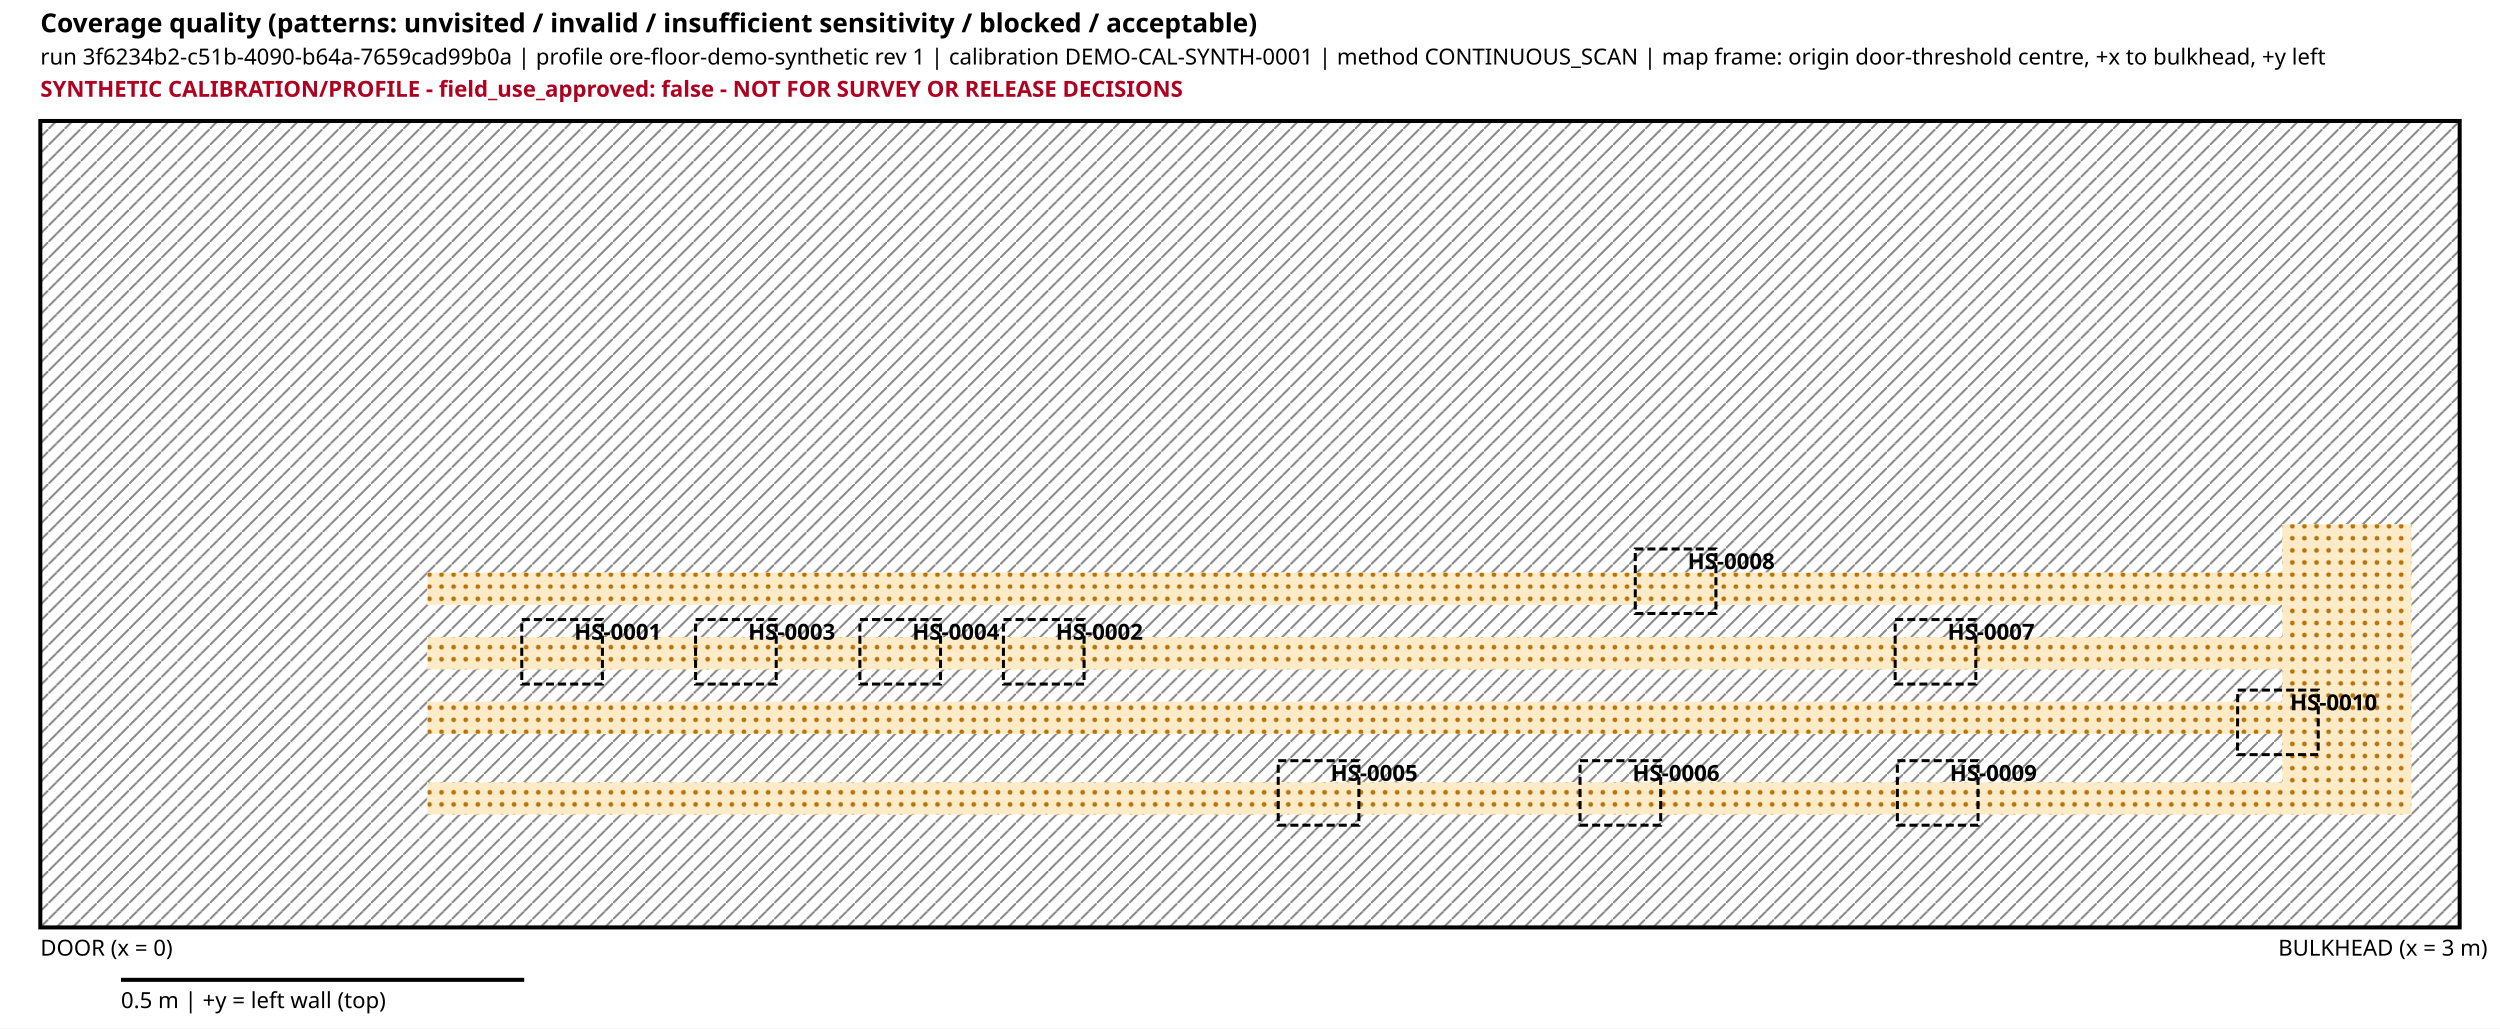
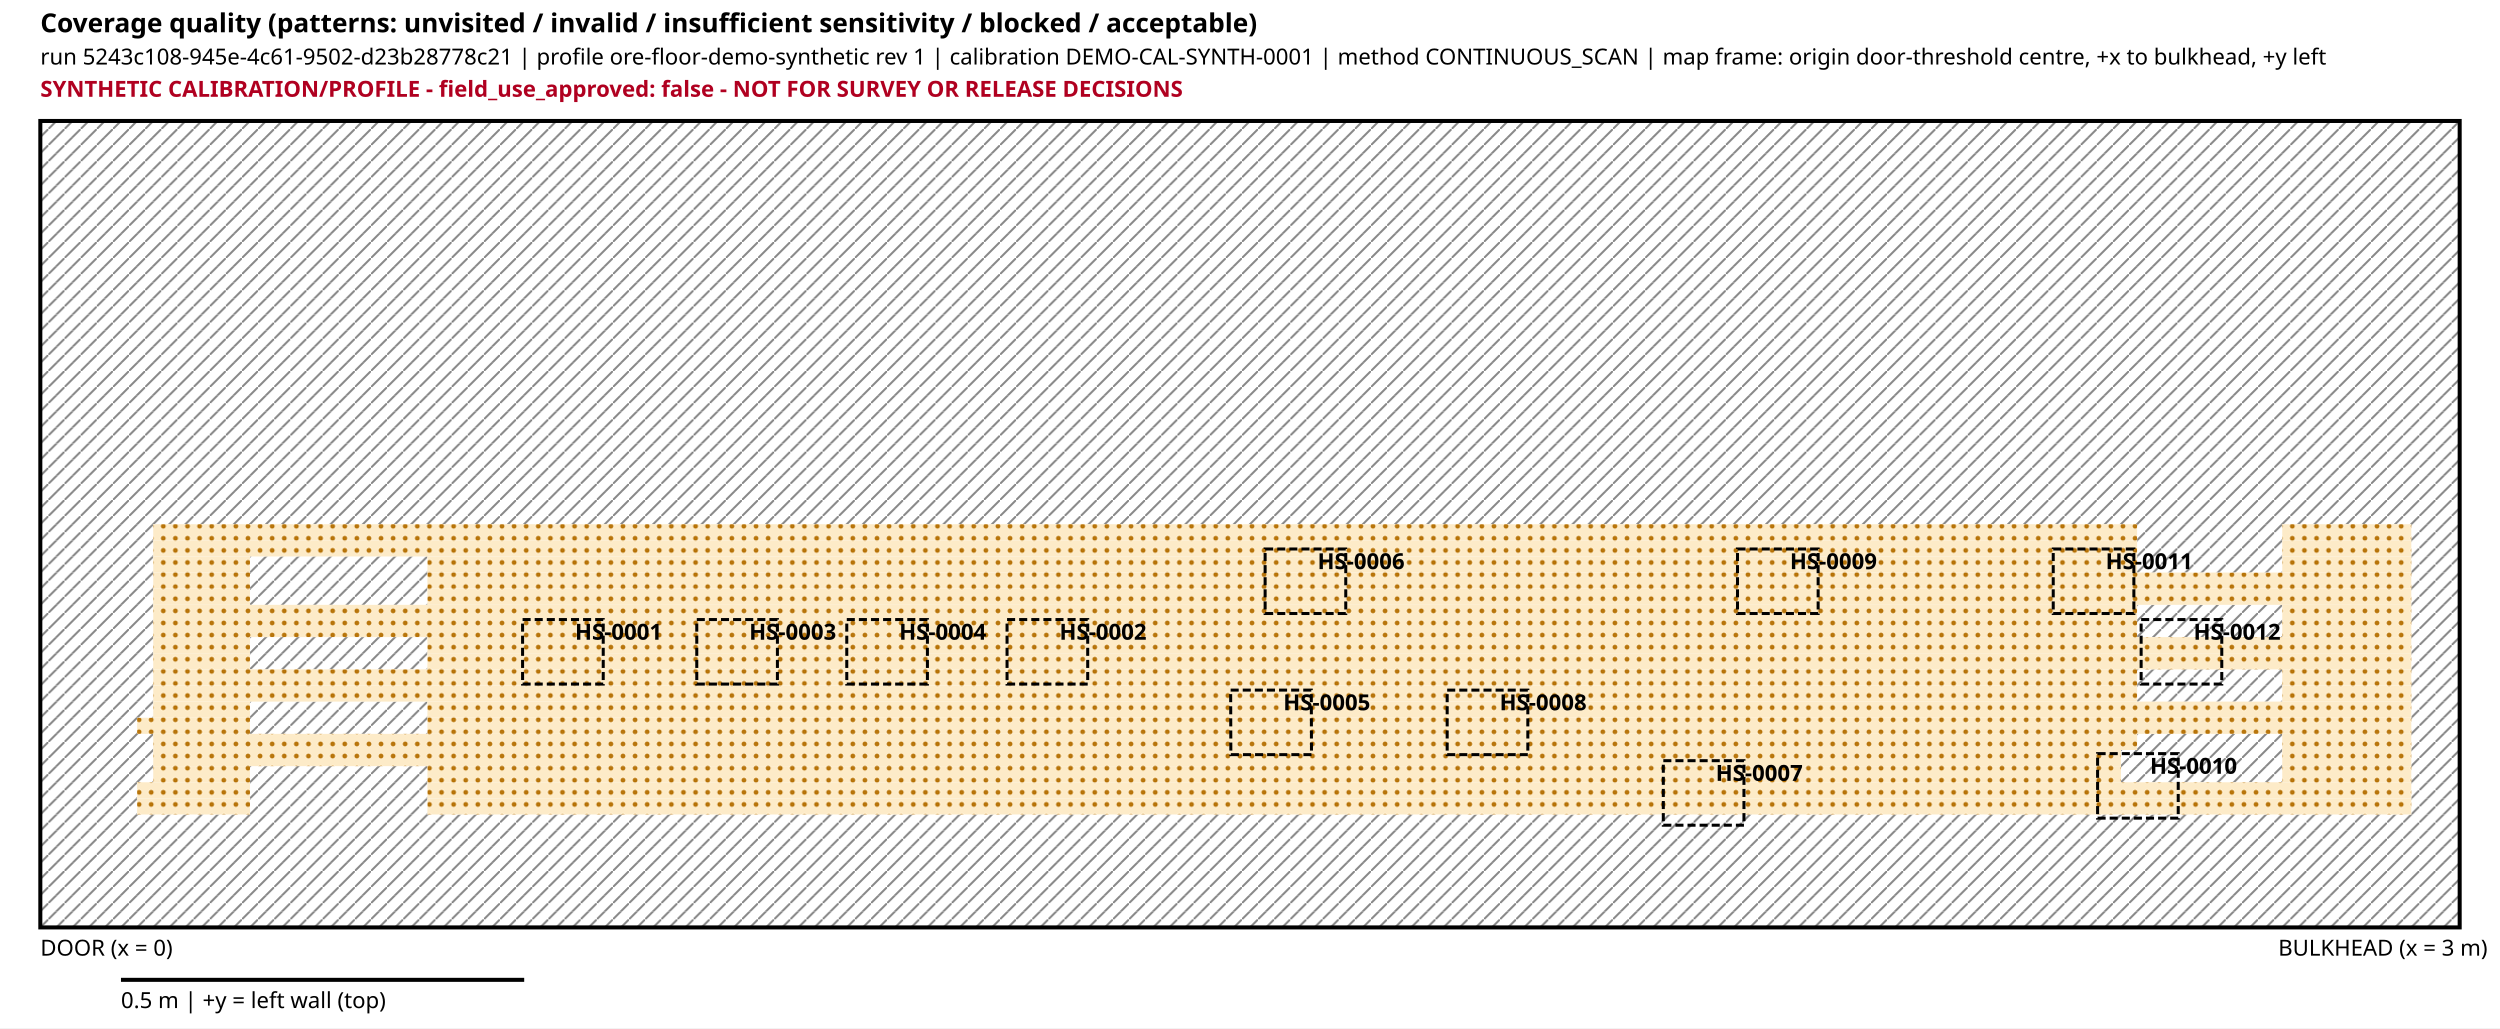
<svg xmlns="http://www.w3.org/2000/svg" width="1240" height="510" viewBox="0 0 1240 510" font-family="sans-serif" font-size="11">
  <defs>
    <pattern id="p-UNVISITED" width="8" height="8" patternUnits="userSpaceOnUse">
      <rect width="8" height="8" fill="#fff" />
      <path d="M0 8L8 0" stroke="#888" stroke-width="1" />
    </pattern>
    <pattern id="p-INVALID_DATA" width="8" height="8" patternUnits="userSpaceOnUse">
      <rect width="8" height="8" fill="#f6d5d5" />
      <path d="M0 0L8 8M0 8L8 0" stroke="#c83c3c" stroke-width="1" />
    </pattern>
    <pattern id="p-INSUFFICIENT_SENSITIVITY" width="6" height="6" patternUnits="userSpaceOnUse">
      <rect width="6" height="6" fill="#fdebc8" />
      <circle cx="3" cy="3" r="1.2" fill="#b9770e" />
    </pattern>
    <pattern id="p-BLOCKED" width="8" height="8" patternUnits="userSpaceOnUse">
      <rect width="8" height="8" fill="#e4dcf0" />
      <path d="M0 4H8" stroke="#785aa0" stroke-width="2" />
    </pattern>
    <pattern id="p-EXCLUDED" width="8" height="8" patternUnits="userSpaceOnUse">
      <rect width="8" height="8" fill="#5a5a5a" />
    </pattern>
    <pattern id="p-ACCEPTABLE" width="8" height="8" patternUnits="userSpaceOnUse">
      <rect width="8" height="8" fill="#2e8b57" />
    </pattern>
  </defs>
  <rect width="1240" height="510" fill="#fff" />
  <text x="20" y="16" font-size="13" font-weight="bold">Coverage quality (patterns: unvisited / invalid / insufficient sensitivity / blocked / acceptable)</text>
-   <text x="20" y="32">run 3f6234b2-c51b-4090-b64a-7659cad99b0a | profile ore-floor-demo-synthetic rev 1 | calibration DEMO-CAL-SYNTH-0001 | method CONTINUOUS_SCAN | map frame: origin door-threshold centre, +x to bulkhead, +y left</text>
+   <text x="20" y="32">run 5243c108-945e-4c61-9502-d23b28778c21 | profile ore-floor-demo-synthetic rev 1 | calibration DEMO-CAL-SYNTH-0001 | method CONTINUOUS_SCAN | map frame: origin door-threshold centre, +x to bulkhead, +y left</text>
  <text x="20" y="48" fill="#b00020" font-weight="bold">SYNTHETIC CALIBRATION/PROFILE - field_use_approved: false - NOT FOR SURVEY OR RELEASE DECISIONS</text>
  <rect x="20.0" y="452.0" width="1200.0" height="8.0" fill="url(#p-UNVISITED)" />
  <rect x="20.0" y="444.0" width="1200.0" height="8.0" fill="url(#p-UNVISITED)" />
  <rect x="20.0" y="436.0" width="1200.0" height="8.0" fill="url(#p-UNVISITED)" />
  <rect x="20.0" y="428.0" width="1200.0" height="8.0" fill="url(#p-UNVISITED)" />
  <rect x="20.0" y="420.0" width="1200.0" height="8.0" fill="url(#p-UNVISITED)" />
  <rect x="20.0" y="412.0" width="1200.0" height="8.0" fill="url(#p-UNVISITED)" />
  <rect x="20.0" y="404.0" width="1200.0" height="8.0" fill="url(#p-UNVISITED)" />
-   <rect x="20.0" y="396.0" width="192.0" height="8.0" fill="url(#p-UNVISITED)" />
+   <rect x="20.0" y="396.0" width="48.0" height="8.0" fill="url(#p-UNVISITED)" />
+   <rect x="124.0" y="396.0" width="88.0" height="8.0" fill="url(#p-UNVISITED)" />
  <rect x="1196.0" y="396.0" width="24.0" height="8.0" fill="url(#p-UNVISITED)" />
-   <rect x="20.0" y="388.0" width="192.0" height="8.0" fill="url(#p-UNVISITED)" />
+   <rect x="20.0" y="388.0" width="48.0" height="8.0" fill="url(#p-UNVISITED)" />
+   <rect x="124.0" y="388.0" width="88.0" height="8.0" fill="url(#p-UNVISITED)" />
  <rect x="1196.0" y="388.0" width="24.0" height="8.0" fill="url(#p-UNVISITED)" />
-   <rect x="20.0" y="380.0" width="1112.0" height="8.0" fill="url(#p-UNVISITED)" />
+   <rect x="20.0" y="380.0" width="56.0" height="8.0" fill="url(#p-UNVISITED)" />
+   <rect x="124.0" y="380.0" width="88.0" height="8.0" fill="url(#p-UNVISITED)" />
+   <rect x="1052.0" y="380.0" width="80.0" height="8.0" fill="url(#p-UNVISITED)" />
  <rect x="1196.0" y="380.0" width="24.0" height="8.0" fill="url(#p-UNVISITED)" />
-   <rect x="20.0" y="372.0" width="1112.0" height="8.0" fill="url(#p-UNVISITED)" />
+   <rect x="20.0" y="372.0" width="56.0" height="8.0" fill="url(#p-UNVISITED)" />
+   <rect x="1052.0" y="372.0" width="80.0" height="8.0" fill="url(#p-UNVISITED)" />
  <rect x="1196.0" y="372.0" width="24.0" height="8.0" fill="url(#p-UNVISITED)" />
-   <rect x="20.0" y="364.0" width="1112.0" height="8.0" fill="url(#p-UNVISITED)" />
+   <rect x="20.0" y="364.0" width="56.0" height="8.0" fill="url(#p-UNVISITED)" />
+   <rect x="1060.0" y="364.0" width="72.0" height="8.0" fill="url(#p-UNVISITED)" />
  <rect x="1196.0" y="364.0" width="24.0" height="8.0" fill="url(#p-UNVISITED)" />
-   <rect x="20.0" y="356.0" width="192.0" height="8.0" fill="url(#p-UNVISITED)" />
+   <rect x="20.0" y="356.0" width="48.0" height="8.0" fill="url(#p-UNVISITED)" />
+   <rect x="124.0" y="356.0" width="88.0" height="8.0" fill="url(#p-UNVISITED)" />
  <rect x="1196.0" y="356.0" width="24.0" height="8.0" fill="url(#p-UNVISITED)" />
-   <rect x="20.0" y="348.0" width="192.0" height="8.0" fill="url(#p-UNVISITED)" />
+   <rect x="20.0" y="348.0" width="56.0" height="8.0" fill="url(#p-UNVISITED)" />
+   <rect x="124.0" y="348.0" width="88.0" height="8.0" fill="url(#p-UNVISITED)" />
  <rect x="1196.0" y="348.0" width="24.0" height="8.0" fill="url(#p-UNVISITED)" />
-   <rect x="20.0" y="340.0" width="1112.0" height="8.0" fill="url(#p-UNVISITED)" />
+   <rect x="20.0" y="340.0" width="56.0" height="8.0" fill="url(#p-UNVISITED)" />
+   <rect x="1060.0" y="340.0" width="72.0" height="8.0" fill="url(#p-UNVISITED)" />
  <rect x="1196.0" y="340.0" width="24.0" height="8.0" fill="url(#p-UNVISITED)" />
-   <rect x="20.0" y="332.0" width="1112.0" height="8.0" fill="url(#p-UNVISITED)" />
+   <rect x="20.0" y="332.0" width="56.0" height="8.0" fill="url(#p-UNVISITED)" />
+   <rect x="1060.0" y="332.0" width="72.0" height="8.0" fill="url(#p-UNVISITED)" />
  <rect x="1196.0" y="332.0" width="24.0" height="8.0" fill="url(#p-UNVISITED)" />
-   <rect x="20.0" y="324.0" width="192.0" height="8.0" fill="url(#p-UNVISITED)" />
+   <rect x="20.0" y="324.0" width="56.0" height="8.0" fill="url(#p-UNVISITED)" />
+   <rect x="124.0" y="324.0" width="88.0" height="8.0" fill="url(#p-UNVISITED)" />
  <rect x="1196.0" y="324.0" width="24.0" height="8.0" fill="url(#p-UNVISITED)" />
-   <rect x="20.0" y="316.0" width="192.0" height="8.0" fill="url(#p-UNVISITED)" />
+   <rect x="20.0" y="316.0" width="56.0" height="8.0" fill="url(#p-UNVISITED)" />
+   <rect x="124.0" y="316.0" width="88.0" height="8.0" fill="url(#p-UNVISITED)" />
  <rect x="1196.0" y="316.0" width="24.0" height="8.0" fill="url(#p-UNVISITED)" />
-   <rect x="20.0" y="308.0" width="1112.0" height="8.0" fill="url(#p-UNVISITED)" />
+   <rect x="20.0" y="308.0" width="56.0" height="8.0" fill="url(#p-UNVISITED)" />
+   <rect x="1060.0" y="308.0" width="72.0" height="8.0" fill="url(#p-UNVISITED)" />
  <rect x="1196.0" y="308.0" width="24.0" height="8.0" fill="url(#p-UNVISITED)" />
-   <rect x="20.0" y="300.0" width="1112.0" height="8.0" fill="url(#p-UNVISITED)" />
+   <rect x="20.0" y="300.0" width="56.0" height="8.0" fill="url(#p-UNVISITED)" />
+   <rect x="1060.0" y="300.0" width="72.0" height="8.0" fill="url(#p-UNVISITED)" />
  <rect x="1196.0" y="300.0" width="24.0" height="8.0" fill="url(#p-UNVISITED)" />
-   <rect x="20.0" y="292.0" width="192.0" height="8.0" fill="url(#p-UNVISITED)" />
+   <rect x="20.0" y="292.0" width="56.0" height="8.0" fill="url(#p-UNVISITED)" />
+   <rect x="124.0" y="292.0" width="88.0" height="8.0" fill="url(#p-UNVISITED)" />
  <rect x="1196.0" y="292.0" width="24.0" height="8.0" fill="url(#p-UNVISITED)" />
-   <rect x="20.0" y="284.0" width="192.0" height="8.0" fill="url(#p-UNVISITED)" />
+   <rect x="20.0" y="284.0" width="56.0" height="8.0" fill="url(#p-UNVISITED)" />
+   <rect x="124.0" y="284.0" width="88.0" height="8.0" fill="url(#p-UNVISITED)" />
  <rect x="1196.0" y="284.0" width="24.0" height="8.0" fill="url(#p-UNVISITED)" />
-   <rect x="20.0" y="276.0" width="1112.0" height="8.0" fill="url(#p-UNVISITED)" />
+   <rect x="20.0" y="276.0" width="56.0" height="8.0" fill="url(#p-UNVISITED)" />
+   <rect x="124.0" y="276.0" width="88.0" height="8.0" fill="url(#p-UNVISITED)" />
+   <rect x="1060.0" y="276.0" width="72.0" height="8.0" fill="url(#p-UNVISITED)" />
  <rect x="1196.0" y="276.0" width="24.0" height="8.0" fill="url(#p-UNVISITED)" />
-   <rect x="20.0" y="268.0" width="1112.0" height="8.0" fill="url(#p-UNVISITED)" />
+   <rect x="20.0" y="268.0" width="56.0" height="8.0" fill="url(#p-UNVISITED)" />
+   <rect x="1060.0" y="268.0" width="72.0" height="8.0" fill="url(#p-UNVISITED)" />
  <rect x="1196.0" y="268.0" width="24.0" height="8.0" fill="url(#p-UNVISITED)" />
-   <rect x="20.0" y="260.0" width="1112.0" height="8.0" fill="url(#p-UNVISITED)" />
+   <rect x="20.0" y="260.0" width="56.0" height="8.0" fill="url(#p-UNVISITED)" />
+   <rect x="1060.0" y="260.0" width="72.0" height="8.0" fill="url(#p-UNVISITED)" />
  <rect x="1196.0" y="260.0" width="24.0" height="8.0" fill="url(#p-UNVISITED)" />
  <rect x="20.0" y="252.0" width="1200.0" height="8.0" fill="url(#p-UNVISITED)" />
  <rect x="20.0" y="244.0" width="1200.0" height="8.0" fill="url(#p-UNVISITED)" />
  <rect x="20.0" y="236.0" width="1200.0" height="8.0" fill="url(#p-UNVISITED)" />
  <rect x="20.0" y="228.0" width="1200.0" height="8.0" fill="url(#p-UNVISITED)" />
  <rect x="20.0" y="220.0" width="1200.0" height="8.0" fill="url(#p-UNVISITED)" />
  <rect x="20.0" y="212.0" width="1200.0" height="8.0" fill="url(#p-UNVISITED)" />
  <rect x="20.0" y="204.0" width="1200.0" height="8.0" fill="url(#p-UNVISITED)" />
  <rect x="20.0" y="196.0" width="1200.0" height="8.0" fill="url(#p-UNVISITED)" />
  <rect x="20.0" y="188.0" width="1200.0" height="8.0" fill="url(#p-UNVISITED)" />
  <rect x="20.0" y="180.0" width="1200.0" height="8.0" fill="url(#p-UNVISITED)" />
  <rect x="20.0" y="172.0" width="1200.0" height="8.0" fill="url(#p-UNVISITED)" />
  <rect x="20.0" y="164.0" width="1200.0" height="8.0" fill="url(#p-UNVISITED)" />
  <rect x="20.0" y="156.0" width="1200.0" height="8.0" fill="url(#p-UNVISITED)" />
  <rect x="20.0" y="148.0" width="1200.0" height="8.0" fill="url(#p-UNVISITED)" />
  <rect x="20.0" y="140.0" width="1200.0" height="8.0" fill="url(#p-UNVISITED)" />
  <rect x="20.0" y="132.0" width="1200.0" height="8.0" fill="url(#p-UNVISITED)" />
  <rect x="20.0" y="124.0" width="1200.0" height="8.0" fill="url(#p-UNVISITED)" />
  <rect x="20.0" y="116.0" width="1200.0" height="8.0" fill="url(#p-UNVISITED)" />
  <rect x="20.0" y="108.0" width="1200.0" height="8.0" fill="url(#p-UNVISITED)" />
  <rect x="20.0" y="100.0" width="1200.0" height="8.0" fill="url(#p-UNVISITED)" />
  <rect x="20.0" y="92.0" width="1200.0" height="8.0" fill="url(#p-UNVISITED)" />
  <rect x="20.0" y="84.0" width="1200.0" height="8.0" fill="url(#p-UNVISITED)" />
  <rect x="20.0" y="76.0" width="1200.0" height="8.0" fill="url(#p-UNVISITED)" />
  <rect x="20.0" y="68.0" width="1200.0" height="8.0" fill="url(#p-UNVISITED)" />
  <rect x="20.0" y="60.0" width="1200.0" height="8.0" fill="url(#p-UNVISITED)" />
+   <rect x="68.0" y="396.0" width="56.0" height="8.0" fill="url(#p-INSUFFICIENT_SENSITIVITY)" />
  <rect x="212.0" y="396.0" width="984.0" height="8.0" fill="url(#p-INSUFFICIENT_SENSITIVITY)" />
+   <rect x="68.0" y="388.0" width="56.0" height="8.0" fill="url(#p-INSUFFICIENT_SENSITIVITY)" />
  <rect x="212.0" y="388.0" width="984.0" height="8.0" fill="url(#p-INSUFFICIENT_SENSITIVITY)" />
+   <rect x="76.0" y="380.0" width="48.0" height="8.0" fill="url(#p-INSUFFICIENT_SENSITIVITY)" />
+   <rect x="212.0" y="380.0" width="840.0" height="8.0" fill="url(#p-INSUFFICIENT_SENSITIVITY)" />
  <rect x="1132.0" y="380.0" width="64.0" height="8.0" fill="url(#p-INSUFFICIENT_SENSITIVITY)" />
+   <rect x="76.0" y="372.0" width="976.0" height="8.0" fill="url(#p-INSUFFICIENT_SENSITIVITY)" />
  <rect x="1132.0" y="372.0" width="64.0" height="8.0" fill="url(#p-INSUFFICIENT_SENSITIVITY)" />
+   <rect x="76.0" y="364.0" width="984.0" height="8.0" fill="url(#p-INSUFFICIENT_SENSITIVITY)" />
  <rect x="1132.0" y="364.0" width="64.0" height="8.0" fill="url(#p-INSUFFICIENT_SENSITIVITY)" />
+   <rect x="68.0" y="356.0" width="56.0" height="8.0" fill="url(#p-INSUFFICIENT_SENSITIVITY)" />
  <rect x="212.0" y="356.0" width="984.0" height="8.0" fill="url(#p-INSUFFICIENT_SENSITIVITY)" />
+   <rect x="76.0" y="348.0" width="48.0" height="8.0" fill="url(#p-INSUFFICIENT_SENSITIVITY)" />
  <rect x="212.0" y="348.0" width="984.0" height="8.0" fill="url(#p-INSUFFICIENT_SENSITIVITY)" />
+   <rect x="76.0" y="340.0" width="984.0" height="8.0" fill="url(#p-INSUFFICIENT_SENSITIVITY)" />
  <rect x="1132.0" y="340.0" width="64.0" height="8.0" fill="url(#p-INSUFFICIENT_SENSITIVITY)" />
+   <rect x="76.0" y="332.0" width="984.0" height="8.0" fill="url(#p-INSUFFICIENT_SENSITIVITY)" />
  <rect x="1132.0" y="332.0" width="64.0" height="8.0" fill="url(#p-INSUFFICIENT_SENSITIVITY)" />
+   <rect x="76.0" y="324.0" width="48.0" height="8.0" fill="url(#p-INSUFFICIENT_SENSITIVITY)" />
  <rect x="212.0" y="324.0" width="984.0" height="8.0" fill="url(#p-INSUFFICIENT_SENSITIVITY)" />
+   <rect x="76.0" y="316.0" width="48.0" height="8.0" fill="url(#p-INSUFFICIENT_SENSITIVITY)" />
  <rect x="212.0" y="316.0" width="984.0" height="8.0" fill="url(#p-INSUFFICIENT_SENSITIVITY)" />
+   <rect x="76.0" y="308.0" width="984.0" height="8.0" fill="url(#p-INSUFFICIENT_SENSITIVITY)" />
  <rect x="1132.0" y="308.0" width="64.0" height="8.0" fill="url(#p-INSUFFICIENT_SENSITIVITY)" />
+   <rect x="76.0" y="300.0" width="984.0" height="8.0" fill="url(#p-INSUFFICIENT_SENSITIVITY)" />
  <rect x="1132.0" y="300.0" width="64.0" height="8.0" fill="url(#p-INSUFFICIENT_SENSITIVITY)" />
+   <rect x="76.0" y="292.0" width="48.0" height="8.0" fill="url(#p-INSUFFICIENT_SENSITIVITY)" />
  <rect x="212.0" y="292.0" width="984.0" height="8.0" fill="url(#p-INSUFFICIENT_SENSITIVITY)" />
+   <rect x="76.0" y="284.0" width="48.0" height="8.0" fill="url(#p-INSUFFICIENT_SENSITIVITY)" />
  <rect x="212.0" y="284.0" width="984.0" height="8.0" fill="url(#p-INSUFFICIENT_SENSITIVITY)" />
+   <rect x="76.0" y="276.0" width="48.0" height="8.0" fill="url(#p-INSUFFICIENT_SENSITIVITY)" />
+   <rect x="212.0" y="276.0" width="848.0" height="8.0" fill="url(#p-INSUFFICIENT_SENSITIVITY)" />
  <rect x="1132.0" y="276.0" width="64.0" height="8.0" fill="url(#p-INSUFFICIENT_SENSITIVITY)" />
+   <rect x="76.0" y="268.0" width="984.0" height="8.0" fill="url(#p-INSUFFICIENT_SENSITIVITY)" />
  <rect x="1132.0" y="268.0" width="64.0" height="8.0" fill="url(#p-INSUFFICIENT_SENSITIVITY)" />
+   <rect x="76.0" y="260.0" width="984.0" height="8.0" fill="url(#p-INSUFFICIENT_SENSITIVITY)" />
  <rect x="1132.0" y="260.0" width="64.0" height="8.0" fill="url(#p-INSUFFICIENT_SENSITIVITY)" />
  <rect x="20.0" y="60.0" width="1200.0" height="400.0" fill="none" stroke="#000" stroke-width="2" />
  <text x="20.0" y="474.0">DOOR (x = 0)</text>
  <text x="1130.0" y="474.0">BULKHEAD (x = 3 m)</text>
  <line x1="60.0" y1="486.0" x2="260.0" y2="486.0" stroke="#000" stroke-width="2" />
  <text x="60.0" y="500.0">0.5 m | +y = left wall (top)</text>
-   <polygon points="258.8,339.3 298.8,339.3 298.8,307.3 258.8,307.3" fill="none" stroke="#000" stroke-width="1.5" stroke-dasharray="4 2" />
-   <text x="284.8" y="317.3" font-weight="bold">HS-0001</text>
-   <polygon points="497.7,339.3 537.7,339.3 537.7,307.3 497.7,307.3" fill="none" stroke="#000" stroke-width="1.5" stroke-dasharray="4 2" />
-   <text x="523.7" y="317.3" font-weight="bold">HS-0002</text>
-   <polygon points="345.0,339.3 385.0,339.3 385.0,307.3 345.0,307.3" fill="none" stroke="#000" stroke-width="1.5" stroke-dasharray="4 2" />
-   <text x="371.1" y="317.3" font-weight="bold">HS-0003</text>
-   <polygon points="426.5,339.3 466.5,339.3 466.5,307.3 426.5,307.3" fill="none" stroke="#000" stroke-width="1.5" stroke-dasharray="4 2" />
-   <text x="452.5" y="317.3" font-weight="bold">HS-0004</text>
-   <polygon points="634.0,409.3 674.0,409.3 674.0,377.3 634.0,377.3" fill="none" stroke="#000" stroke-width="1.5" stroke-dasharray="4 2" />
-   <text x="660.0" y="387.3" font-weight="bold">HS-0005</text>
-   <polygon points="783.7,409.3 823.7,409.3 823.7,377.3 783.7,377.3" fill="none" stroke="#000" stroke-width="1.5" stroke-dasharray="4 2" />
-   <text x="809.7" y="387.3" font-weight="bold">HS-0006</text>
-   <polygon points="940.0,339.3 980.0,339.3 980.0,307.3 940.0,307.3" fill="none" stroke="#000" stroke-width="1.5" stroke-dasharray="4 2" />
-   <text x="966.0" y="317.3" font-weight="bold">HS-0007</text>
-   <polygon points="811.1,304.3 851.1,304.3 851.1,272.3 811.1,272.3" fill="none" stroke="#000" stroke-width="1.5" stroke-dasharray="4 2" />
-   <text x="837.1" y="282.3" font-weight="bold">HS-0008</text>
-   <polygon points="941.1,409.3 981.1,409.3 981.1,377.3 941.1,377.3" fill="none" stroke="#000" stroke-width="1.5" stroke-dasharray="4 2" />
-   <text x="967.1" y="387.3" font-weight="bold">HS-0009</text>
-   <polygon points="1109.8,374.3 1149.8,374.3 1149.9,342.3 1109.9,342.3" fill="none" stroke="#000" stroke-width="1.5" stroke-dasharray="4 2" />
-   <text x="1135.9" y="352.3" font-weight="bold">HS-0010</text>
+   <polygon points="259.2,339.3 299.2,339.3 299.2,307.3 259.2,307.3" fill="none" stroke="#000" stroke-width="1.5" stroke-dasharray="4 2" />
+   <text x="285.2" y="317.3" font-weight="bold">HS-0001</text>
+   <polygon points="499.5,339.3 539.5,339.3 539.5,307.3 499.5,307.3" fill="none" stroke="#000" stroke-width="1.5" stroke-dasharray="4 2" />
+   <text x="525.5" y="317.3" font-weight="bold">HS-0002</text>
+   <polygon points="345.6,339.3 385.6,339.3 385.6,307.3 345.6,307.3" fill="none" stroke="#000" stroke-width="1.5" stroke-dasharray="4 2" />
+   <text x="371.6" y="317.3" font-weight="bold">HS-0003</text>
+   <polygon points="420.0,339.3 460.0,339.3 460.0,307.3 420.0,307.3" fill="none" stroke="#000" stroke-width="1.5" stroke-dasharray="4 2" />
+   <text x="446.0" y="317.3" font-weight="bold">HS-0004</text>
+   <polygon points="610.5,374.3 650.5,374.3 650.4,342.3 610.4,342.3" fill="none" stroke="#000" stroke-width="1.5" stroke-dasharray="4 2" />
+   <text x="636.5" y="352.3" font-weight="bold">HS-0005</text>
+   <polygon points="627.5,304.3 667.5,304.3 667.5,272.3 627.5,272.3" fill="none" stroke="#000" stroke-width="1.5" stroke-dasharray="4 2" />
+   <text x="653.5" y="282.3" font-weight="bold">HS-0006</text>
+   <polygon points="825.0,409.3 865.0,409.3 865.0,377.3 825.0,377.3" fill="none" stroke="#000" stroke-width="1.5" stroke-dasharray="4 2" />
+   <text x="851.0" y="387.3" font-weight="bold">HS-0007</text>
+   <polygon points="717.8,374.3 757.8,374.3 757.8,342.3 717.8,342.3" fill="none" stroke="#000" stroke-width="1.5" stroke-dasharray="4 2" />
+   <text x="743.8" y="352.3" font-weight="bold">HS-0008</text>
+   <polygon points="861.8,304.3 901.8,304.3 901.8,272.3 861.8,272.3" fill="none" stroke="#000" stroke-width="1.5" stroke-dasharray="4 2" />
+   <text x="887.8" y="282.3" font-weight="bold">HS-0009</text>
+   <polygon points="1040.4,405.8 1080.4,405.8 1080.4,373.8 1040.4,373.8" fill="none" stroke="#000" stroke-width="1.5" stroke-dasharray="4 2" />
+   <text x="1066.4" y="383.8" font-weight="bold">HS-0010</text>
+   <polygon points="1018.4,304.3 1058.4,304.3 1058.4,272.3 1018.4,272.3" fill="none" stroke="#000" stroke-width="1.5" stroke-dasharray="4 2" />
+   <text x="1044.4" y="282.3" font-weight="bold">HS-0011</text>
+   <polygon points="1062.0,339.3 1102.0,339.3 1102.0,307.3 1062.0,307.3" fill="none" stroke="#000" stroke-width="1.5" stroke-dasharray="4 2" />
+   <text x="1088.0" y="317.3" font-weight="bold">HS-0012</text>
</svg>
